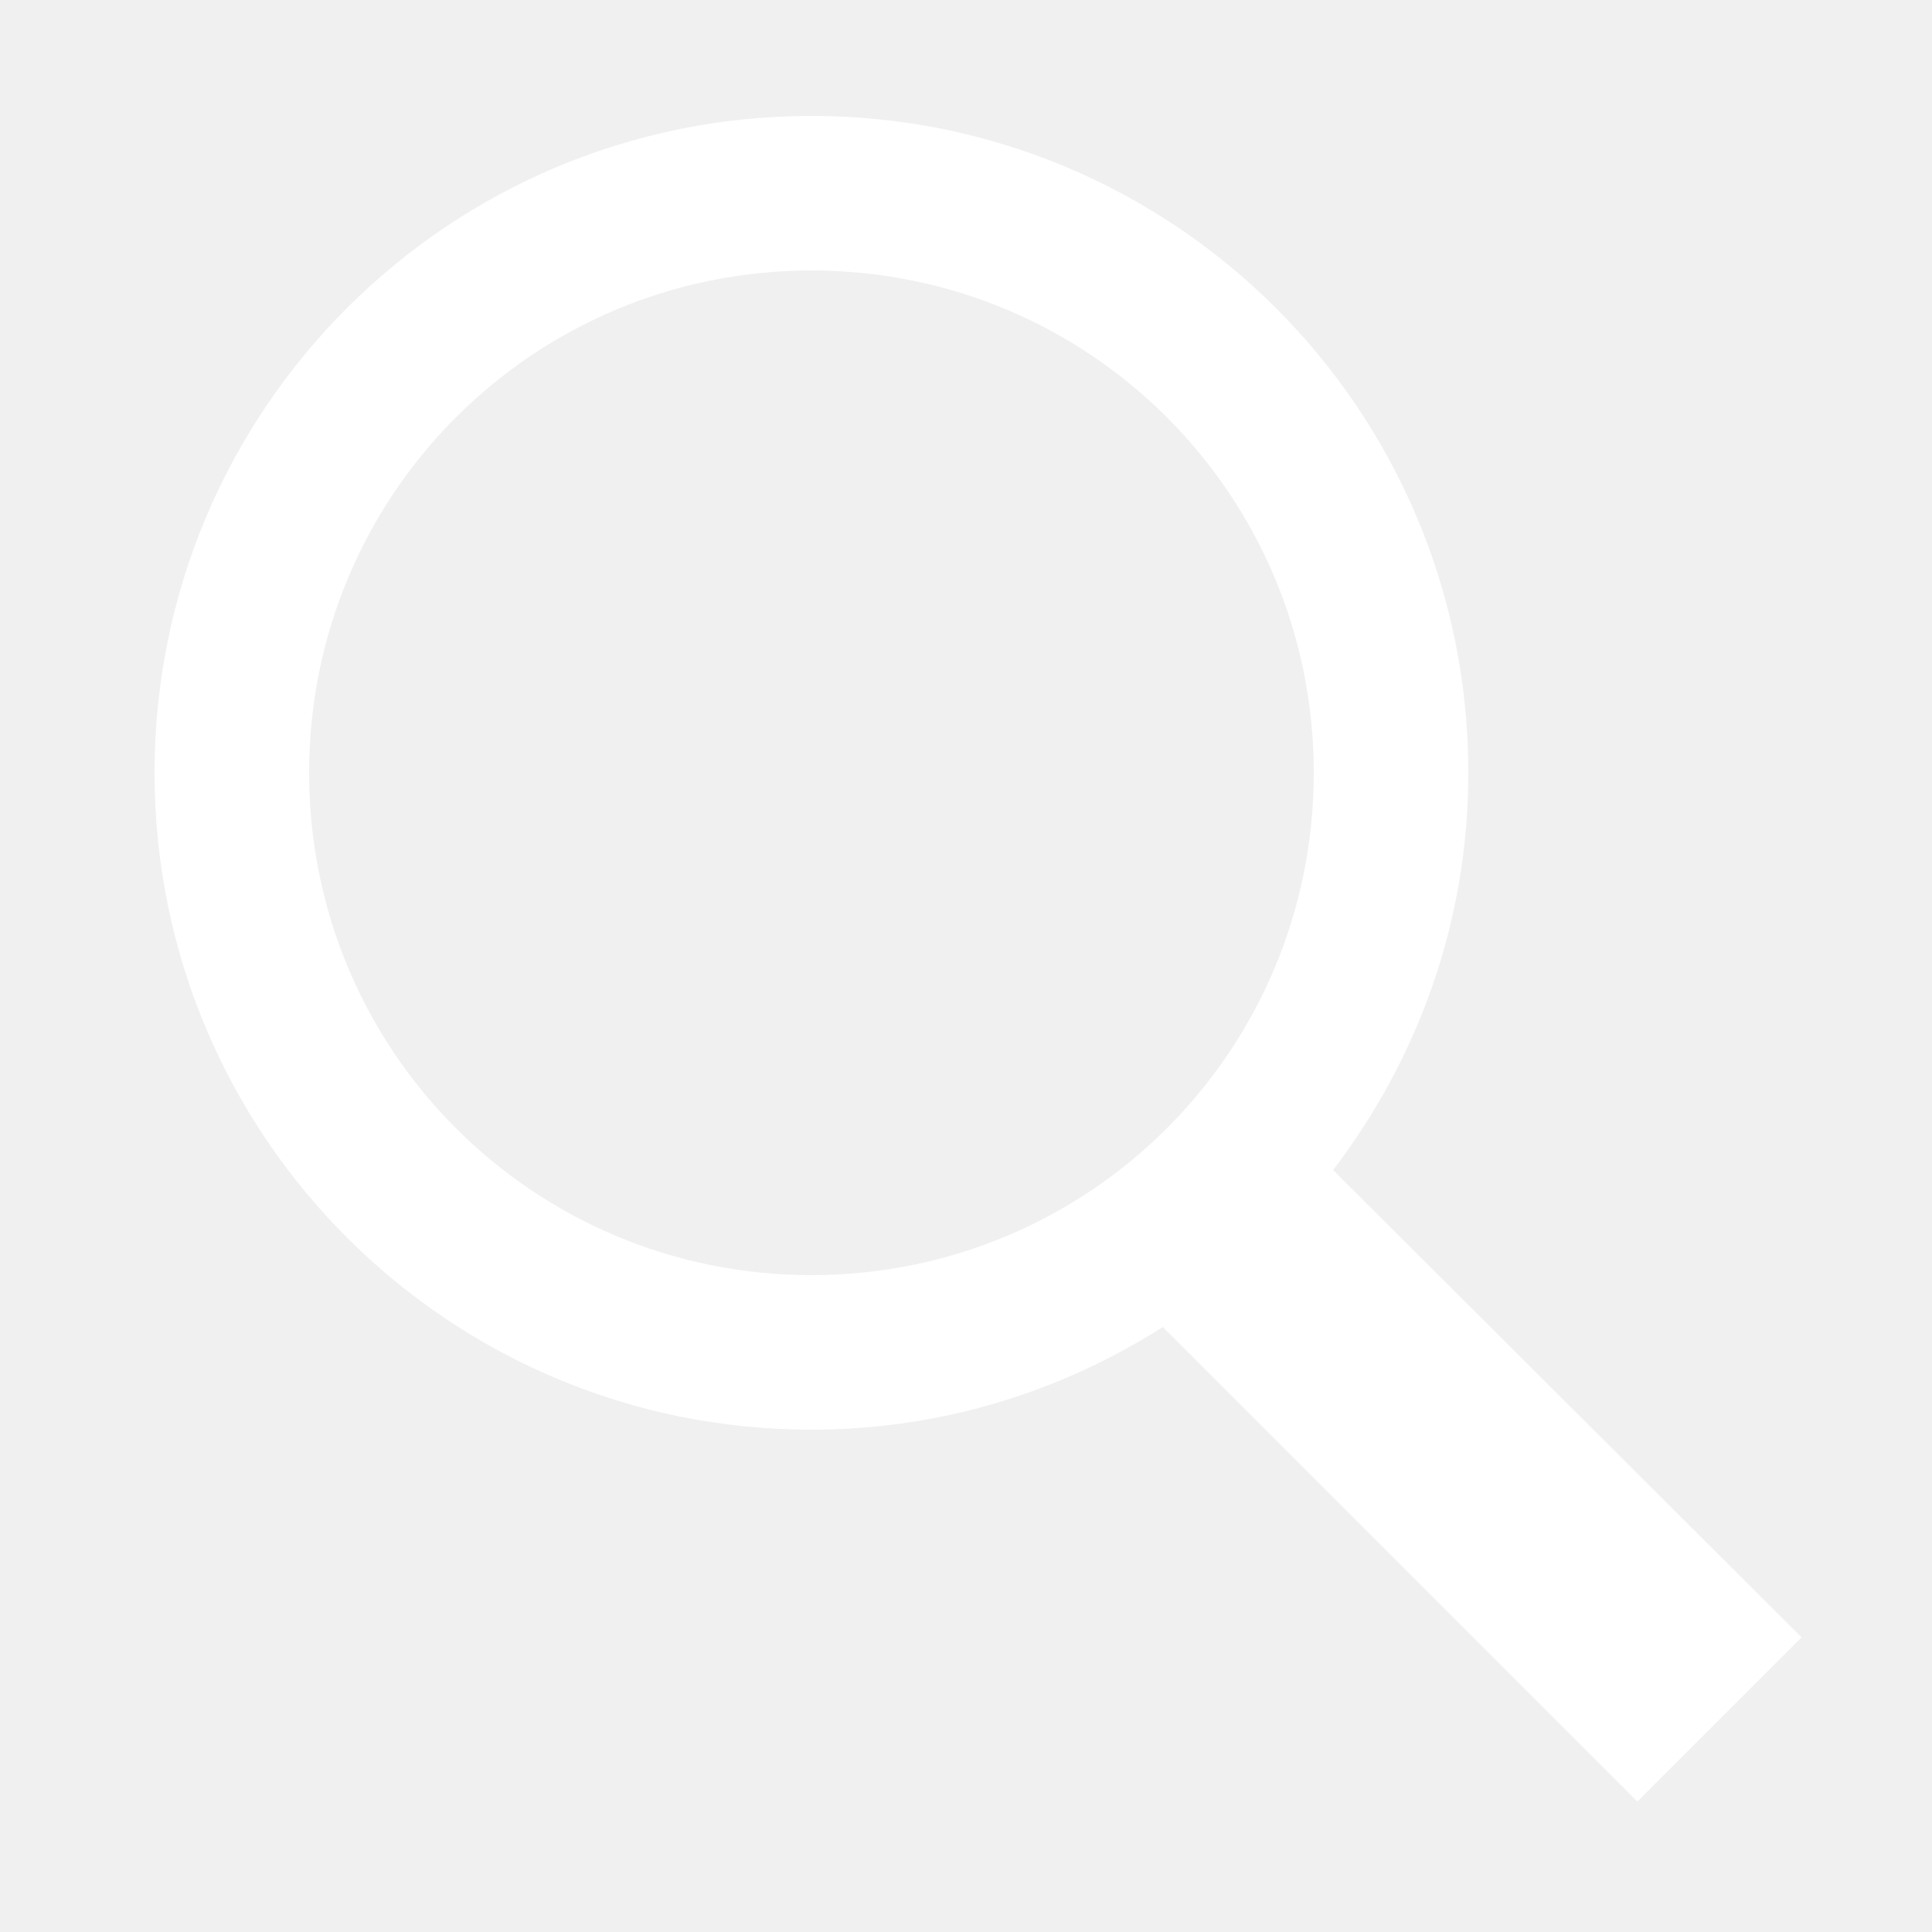
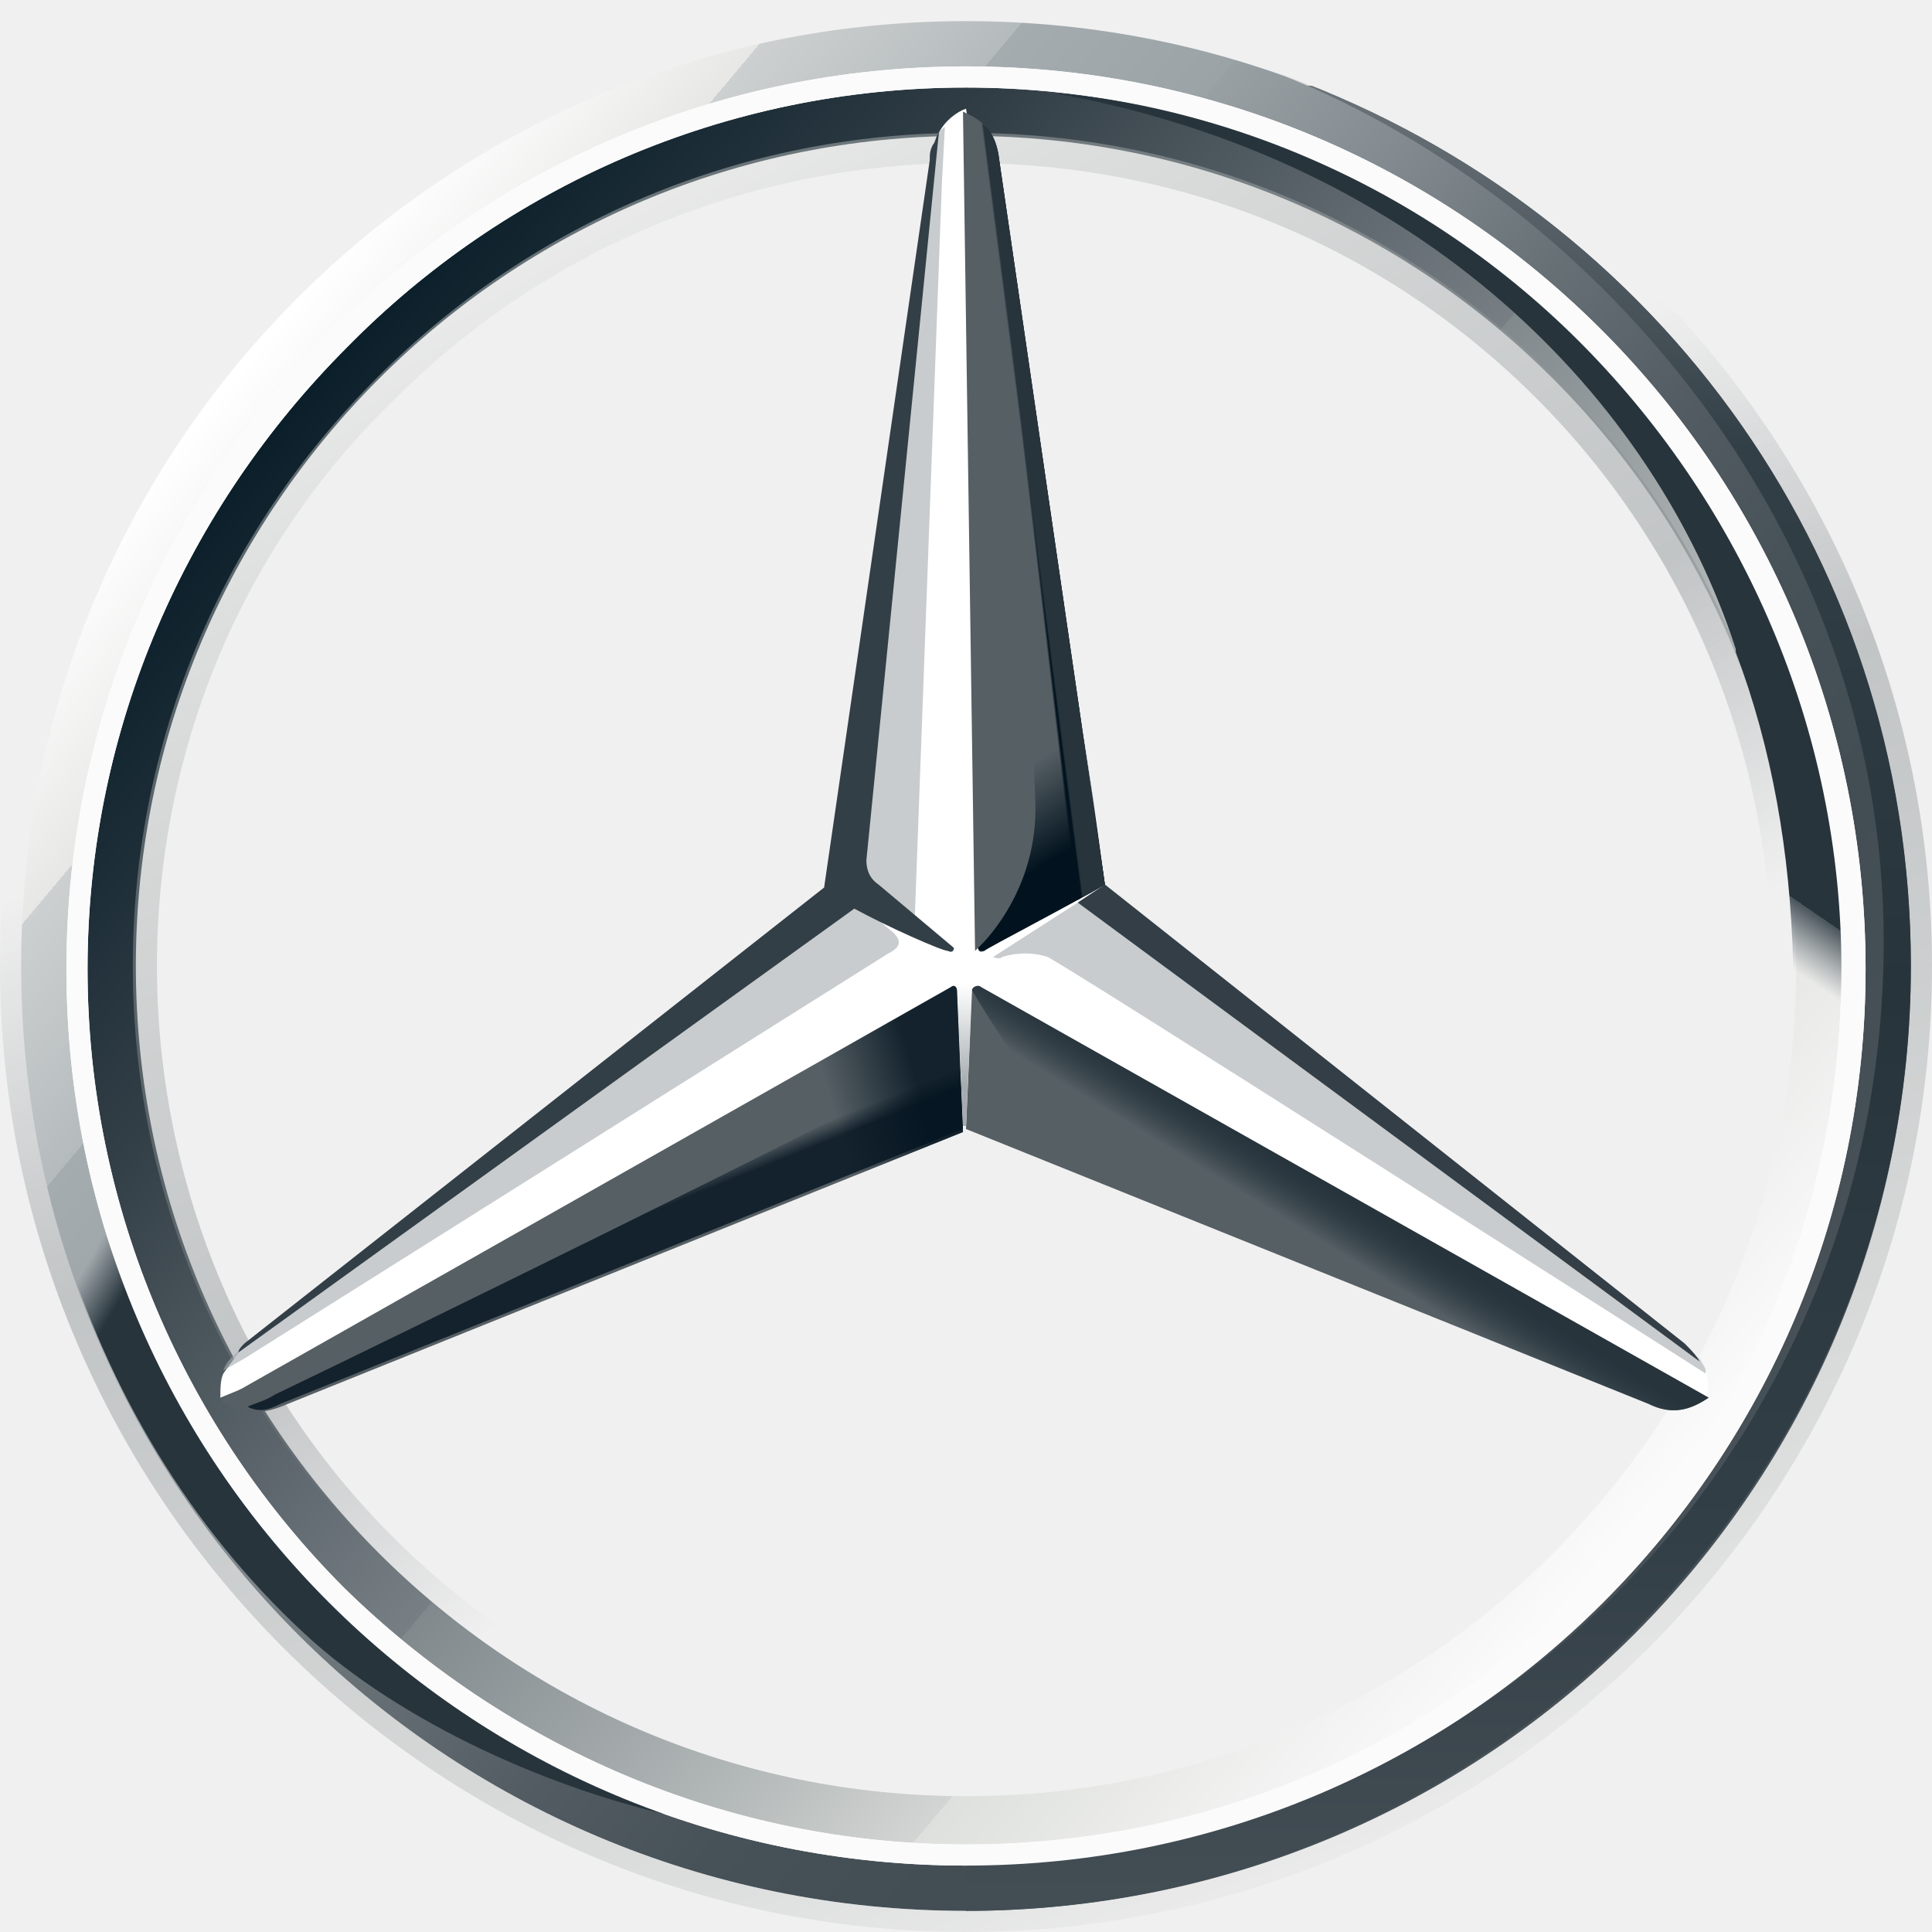
- <svg xmlns="http://www.w3.org/2000/svg" viewBox="0,0,256,256" width="20px" height="20px" fill-rule="nonzero" fill="#ffffff">
-   <g fill="#ffffff" fill-rule="nonzero" stroke="none" stroke-width="0.5" stroke-linecap="butt" stroke-linejoin="miter" stroke-miterlimit="10" stroke-dasharray="" stroke-dashoffset="0" font-family="none" font-weight="none" font-size="none" text-anchor="none" style="mix-blend-mode: normal">
-     <g transform="scale(5.12,5.12)">
-       <path d="M21,3c-9.398,0 -17,7.602 -17,17c0,9.398 7.602,17 17,17c3.355,0 6.461,-0.984 9.094,-2.656l12.281,12.281l4.25,-4.25l-12.125,-12.094c2.18,-2.859 3.5,-6.402 3.5,-10.281c0,-9.398 -7.602,-17 -17,-17zM21,7c7.199,0 13,5.801 13,13c0,7.199 -5.801,13 -13,13c-7.199,0 -13,-5.801 -13,-13c0,-7.199 5.801,-13 13,-13z" />
-     </g>
+ <svg xmlns="http://www.w3.org/2000/svg" width="64" height="64" viewBox="0 0 64 64" class="owc-header__star">
+   <defs>
+     <linearGradient id="a" x1="11.661%" x2="88.339%" y1="17.891%" y2="82.109%">
+       <stop offset="0%" stop-color="#FFF" />
+       <stop offset="10%" stop-color="#E7E8E6" />
+       <stop offset="10%" stop-color="#CDD0D0" />
+       <stop offset="20%" stop-color="#B5BBBD" />
+       <stop offset="20%" stop-color="#A5ACAF" />
+       <stop offset="30%" stop-color="#9BA3A7" />
+       <stop offset="30%" stop-color="#98A0A4" />
+       <stop offset="40%" stop-color="#828A8F" />
+       <stop offset="50%" stop-color="#667075" />
+       <stop offset="60%" stop-color="#535C63" />
+       <stop offset="70%" stop-color="#475158" />
+       <stop offset="80%" stop-color="#434D54" />
+       <stop offset="100%" stop-color="#475157" />
+     </linearGradient>
+     <linearGradient id="b" x1="11.735%" x2="88.265%" y1="17.857%" y2="82.143%">
+       <stop offset="0%" stop-color="#0B1F2A" />
+       <stop offset="20%" stop-color="#333F47" />
+       <stop offset="50%" stop-color="#777F84" />
+       <stop offset="50%" stop-color="#81898D" />
+       <stop offset="70%" stop-color="#B3B8B8" />
+       <stop offset="80%" stop-color="#D2D5D3" />
+       <stop offset="80%" stop-color="#DEE0DD" />
+       <stop offset="100%" stop-color="#FBFBFB" />
+     </linearGradient>
+     <linearGradient id="c" x1="67.145%" x2="32.926%" y1="97.042%" y2="2.98%">
+       <stop offset="0%" stop-color="#E1E3E1" />
+       <stop offset="10%" stop-color="#C1C5C4" />
+       <stop offset="30%" stop-color="#9BA1A2" />
+       <stop offset="50%" stop-color="#7D8487" />
+       <stop offset="70%" stop-color="#687074" stop-opacity="0" />
+       <stop offset="80%" stop-color="#5B6469" stop-opacity="0" />
+       <stop offset="100%" stop-color="#576065" stop-opacity="0" />
+     </linearGradient>
+     <linearGradient id="d" x1="25%" x2="75%" y1="6.703%" y2="93.297%">
+       <stop offset="0%" stop-color="#E1E3E1" />
+       <stop offset="10%" stop-color="#C1C5C4" />
+       <stop offset="30%" stop-color="#9BA1A2" />
+       <stop offset="50%" stop-color="#7D8487" />
+       <stop offset="70%" stop-color="#687074" stop-opacity="0" />
+       <stop offset="80%" stop-color="#5B6469" stop-opacity="0" />
+       <stop offset="100%" stop-color="#576065" stop-opacity="0" />
+     </linearGradient>
+     <linearGradient id="e" x1="50.41%" x2="43.443%" y1="49.319%" y2="55.931%">
+       <stop offset="0%" stop-color="#27343C" />
+       <stop offset="100%" stop-color="#00111E" stop-opacity="0" />
+     </linearGradient>
+     <linearGradient id="f" x1="52.917%" x2="51.315%" y1="91.144%" y2="74.539%">
+       <stop offset="10%" stop-color="#02131F" />
+       <stop offset="90%" stop-color="#02131F" stop-opacity="0" />
+     </linearGradient>
+     <linearGradient id="g" x1="100.407%" x2="83.333%" y1="42.264%" y2="45.063%">
+       <stop offset="20%" stop-color="#02131F" />
+       <stop offset="90%" stop-color="#02131F" stop-opacity="0" />
+     </linearGradient>
+     <linearGradient id="h" x1="53.165%" x2="50.633%" y1="54.992%" y2="51.331%">
+       <stop offset="0%" stop-color="#02131F" />
+       <stop offset="10%" stop-color="#02131F" />
+       <stop offset="100%" stop-color="#02131F" stop-opacity="0" />
+     </linearGradient>
+     <linearGradient id="i" x1="50.819%" x2="48.756%" y1="48.512%" y2="49.95%">
+       <stop offset="30%" stop-color="#02131F" />
+       <stop offset="30%" stop-color="#02131F" />
+       <stop offset="80%" stop-color="#02131F" stop-opacity="0" />
+     </linearGradient>
+     <linearGradient id="j" x1="50.88%" x2="49.484%" y1="48.153%" y2="49.231%">
+       <stop offset="40%" stop-color="#27343C" />
+       <stop offset="100%" stop-color="#3B474E" stop-opacity="0" />
+     </linearGradient>
+     <linearGradient id="k" x1="33.18%" x2="71.489%" y1="32.01%" y2="71.96%">
+       <stop offset="0%" stop-color="#24303A" stop-opacity="0" />
+       <stop offset="0%" stop-color="#25323B" stop-opacity="0" />
+       <stop offset="10%" stop-color="#27343C" />
+     </linearGradient>
+     <linearGradient id="l" x1="55%" x2="55%" y1="102.109%" y2=".874%">
+       <stop offset="30%" stop-color="#A5ABAF" />
+       <stop offset="100%" stop-color="#A5ABAF" stop-opacity="0" />
+     </linearGradient>
+     <linearGradient id="m" x1="50.16%" x2="50.16%" y1="0%" y2="100%">
+       <stop offset="0%" stop-color="#DEE0DD" />
+       <stop offset="0%" stop-color="#C5C9C7" />
+       <stop offset="0%" stop-color="#9EA4A5" />
+       <stop offset="0%" stop-color="#82898C" />
+       <stop offset="0%" stop-color="#71797D" />
+       <stop offset="0%" stop-color="#6B7378" />
+       <stop offset="20%" stop-color="#333F47" />
+       <stop offset="50%" stop-color="#27343C" />
+       <stop offset="80%" stop-color="#333F47" />
+       <stop offset="100%" stop-color="#434D54" />
+     </linearGradient>
+     <linearGradient id="n" x1="45%" x2="45%" y1="50%" y2="50%">
+       <stop offset="0%" stop-color="#DEE0DD" />
+       <stop offset="0%" stop-color="#C5C9C7" />
+       <stop offset="0%" stop-color="#9EA4A5" />
+       <stop offset="0%" stop-color="#82898C" />
+       <stop offset="0%" stop-color="#71797D" />
+       <stop offset="0%" stop-color="#6B7378" />
+       <stop offset="20%" stop-color="#333F47" />
+       <stop offset="50%" stop-color="#27343C" />
+       <stop offset="80%" stop-color="#333F47" />
+       <stop offset="100%" stop-color="#434D54" />
+     </linearGradient>
+     <linearGradient id="o" x1="64.364%" x2="43.066%" y1="12.225%" y2="60.636%">
+       <stop offset="70%" stop-color="#27343C" />
+       <stop offset="70%" stop-color="#2B373F" />
+       <stop offset="70%" stop-color="#36424A" />
+       <stop offset="70%" stop-color="#49545B" />
+       <stop offset="80%" stop-color="#646D73" stop-opacity="0" />
+       <stop offset="80%" stop-color="#868D92" stop-opacity="0" />
+       <stop offset="80%" stop-color="#B0B5B8" stop-opacity="0" />
+       <stop offset="80%" stop-color="#E1E3E4" stop-opacity="0" />
+       <stop offset="80%" stop-color="#FFF" stop-opacity="0" />
+     </linearGradient>
+   </defs>
+   <g fill="none">
+     <path fill="url(#a)" d="M63.3,32 C63.3,49.3 49.3,63.3 32,63.3 C14.7,63.3 0.7,49.3 0.7,32 C0.7,14.7 14.7,0.7 32,0.7 C49.3,0.7 63.3,14.7 63.3,32 Z M32,2.6 C15.7,2.6 2.6,15.7 2.6,32 C2.6,48.3 15.8,61.4 32,61.4 C48.3,61.4 61.4,48.2 61.4,32 C61.4,15.7 48.3,2.6 32,2.6 Z" />
+     <path fill="url(#b)" d="M32,2.6 C15.7,2.6 2.6,15.7 2.6,32 C2.6,48.3 15.8,61.4 32,61.4 C48.3,61.4 61.4,48.2 61.4,32 C61.4,15.7 48.3,2.6 32,2.6 Z M32,59.5 C16.8,59.5 4.5,47.2 4.5,32 C4.5,16.8 16.8,4.5 32,4.5 C47.2,4.5 59.5,16.8 59.5,32 C59.5,47.2 47.2,59.5 32,59.5 Z" />
+     <path fill="url(#c)" d="M32,63.3 C49.3,63.3 63.3,49.3 63.3,32 C63.3,14.7 49.3,0.7 32,0.7 C14.7,0.7 0.7,14.7 0.7,32 C0.7,49.3 14.7,63.3 32,63.3 L32,63.3 Z M32,0 C49.6,0 64,14.4 64,32 C64,49.6 49.6,64 32,64 C14.4,64 0,49.6 0,32 C0,14.4 14.4,0 32,0 L32,0 Z" opacity=".4" />
+     <path fill="#FFF" d="M2.2,32.1 C2.2,15.7 15.5,2.2 32,2.2 L32,2.2 C48.5,2.2 61.8,15.6 61.8,32.1 L61.8,32.1 C61.8,48.5 48.5,61.8 32,61.8 L32,61.8 C15.5,61.8 2.2,48.5 2.2,32.1 L2.2,32.1 Z M11.5,11.5 C6.2,16.8 2.9,24.1 2.9,32.1 L2.9,32.1 C2.9,40.1 6.2,47.4 11.4,52.6 L11.4,52.6 C16.7,57.8 24,61.1 32,61.1 L32,61.1 C40,61.1 47.3,57.9 52.5,52.6 L52.5,52.6 C57.8,47.4 61,40.1 61,32.1 L61,32.1 C61,24.1 57.7,16.8 52.5,11.5 L52.5,11.5 C47.3,6.2 40,2.9 32,2.9 L32,2.9 C24,2.9 16.7,6.2 11.5,11.5 L11.5,11.5 Z" />
+     <path fill="url(#d)" d="M32,59.6 C24.6,59.6 17.7,56.7 12.5,51.5 C7.3,46.3 4.4,39.4 4.4,32 C4.4,24.6 7.3,17.7 12.5,12.5 C17.7,7.3 24.6,4.4 32,4.4 C39.4,4.4 46.3,7.3 51.5,12.5 C56.7,17.7 59.6,24.6 59.6,32 C59.6,39.4 56.7,46.3 51.5,51.5 C46.3,56.7 39.4,59.6 32,59.6 L32,59.6 Z M32,58.8 C39.1,58.8 45.9,56 50.9,51 C56,45.9 58.7,39.2 58.7,32.1 C58.7,25 55.9,18.2 50.9,13.2 C45.8,8.1 39.1,5.4 32,5.4 C24.9,5.4 18.1,8.2 13.1,13.2 C8,18.1 5.2,24.9 5.2,32 C5.2,39.1 8,45.9 13,50.9 C18.1,56 24.9,58.8 32,58.8 L32,58.8 Z" opacity=".4" />
+     <path fill="#FFF" d="M56.3,45 C55.8,44.6 36.5,29.3 36.5,29.3 L32,3.6 C31.7,3.7 31.3,4 31.1,4.4 L27.9,29.4 L8,44.7 C8,44.7 7.6,45.2 7.4,45.5 C7.3,45.7 7.3,46 7.3,46.3 C7.3,46.3 7.3,46.3 7.3,46.3 L31.9,36.2 L56.5,46.3 C56.5,46.3 56.5,46.3 56.5,46.3 C56.7,45.8 56.5,45.3 56.3,45 Z" />
+     <path fill="#565F64" d="M32.2,32.8 L32,37.4 L54.6,46.5 C55.4,46.9 56,46.7 56.6,46.3 L32.5,32.7 C32.4,32.6 32.2,32.7 32.2,32.8 Z" />
+     <path fill="url(#e)" d="M32.2,32.8 C32.2,32.8 33.5,35.1 35,36.7 C37.1,39 39.9,40.6 39.9,40.6 L54.6,46.5 C55.4,46.9 56,46.7 56.6,46.3 L32.5,32.7 C32.4,32.6 32.2,32.7 32.2,32.8 Z" />
+     <path fill="#A4AAAE" fill-opacity=".6" d="M56.5,45.4 C56.5,45.3 56.4,45.2 56.3,45 L35.7,29.9 L32.9,31.7 C32.9,31.7 33.1,31.8 33.2,31.7 C33.5,31.6 34.1,31.5 34.7,31.7 C35.2,31.9 56.5,45.5 56.5,45.5 C56.5,45.5 56.5,45.5 56.5,45.4 Z" />
+     <path fill="#333E46" d="M55.8,44.5 L36.6,29.3 L36.6,29.3 L35.7,29.9 L56.3,45.1 C56.2,44.9 56,44.7 55.8,44.5 Z" />
+     <path fill="#565F64" d="M32.5,31.3 C32.4,31.4 32.4,31.4 32.4,31.4 C32.4,31.4 32.4,31.6 32.6,31.5 C32.7,31.4 35.6,29.9 36.6,29.3 L33.1,5.3 C33,4.4 32.6,4 31.9,3.7 L32.3,31.5 L32.5,31.3 Z" />
+     <path fill="#A4AAAE" fill-opacity=".6" d="M30.8 5.3 30.8 6.6 28.6 28.7C28.6 29 28.7 29.3 29 29.5L30.3 30.5 31.2 6.1 31.3 4.2C31 4.4 30.9 4.8 30.8 5.3ZM29.6 30.9 28.4 29.9 8.1 44.6C8.1 44.6 7.5 45 7.4 45.4L7.4 45.4C7.4 45.4 7.4 45.4 7.4 45.4L7.4 45.4 8.1 45 8.1 45 29.4 31.6C29.8 31.4 29.9 31.2 29.6 30.9Z" />
+     <path fill="#565F64" d="M31.7,32.8 C31.7,32.7 31.6,32.6 31.5,32.7 L7.3,46.4 C7.9,46.8 8.5,46.9 9.3,46.6 L31.9,37.5 L31.7,32.8 Z" />
+     <path fill="url(#f)" d="M32.4,31.4 L32.5,31.3 C32.4,31.4 32.4,31.4 32.4,31.4 L32.4,31.4 C32.4,31.4 32.4,31.5 32.5,31.5 C32.5,31.5 32.6,31.5 32.6,31.5 C32.7,31.4 35.6,29.9 36.6,29.3 L36.2,26.4 L36.2,26.4 L33.1,5.3 C33.1,4.9 33,4.6 32.8,4.4 C32.8,4.4 34.3,24.6 34.3,26.8 C34.3,29.7 32.4,31.4 32.4,31.4 Z" />
+     <path fill="url(#g)" fill-opacity=".8" d="M31.7,32.8 C31.7,32.7 31.6,32.6 31.5,32.7 L7.3,46.4 C7.9,46.8 8.5,46.9 9.3,46.6 L31.9,37.5 L31.7,32.8 Z" />
+     <path fill="url(#h)" d="M9.3,46.5 L31.9,37.4 L31.7,33 C31.3,34.2 30.6,35.5 28.7,36.5 C28.7,36.5 28.7,36.5 28.7,36.5 C27.3,37.3 13.9,43.9 9.1,46.2 C8.8,46.4 8.4,46.5 8.2,46.6 C8.6,46.8 8.9,46.7 9.3,46.5 Z" opacity=".8" />
+     <path fill="url(#i)" d="M32.5,31.3 C32.4,31.4 32.4,31.4 32.4,31.4 C32.4,31.4 32.4,31.6 32.6,31.5 C32.7,31.4 35.6,29.9 36.6,29.3 L33.1,5.3 C33,4.4 32.6,4 31.9,3.7 L32.3,31.5 L32.5,31.3 Z" />
+     <path fill="url(#j)" d="M32.5,31.3 C32.4,31.4 32.4,31.4 32.4,31.4 C32.4,31.4 32.4,31.6 32.6,31.5 C32.7,31.4 35.6,29.9 36.6,29.3 L33.1,5.3 C33,4.4 32.6,4 31.9,3.7 L32.3,31.5 L32.5,31.3 Z" />
+     <path fill="url(#k)" d="M5.1,44.4 C4.4,42.8 0.4,35 4.8,20 L3.1,20 C2.2,23 1.5,24.8 1.1,27.5 C1.1,27.5 0.9,28.5 0.8,29.6 C0.7,30.7 0.7,31.3 0.7,32 C0.7,38 2.2,41.5 2.2,41.5 C3.8,46.5 6.6,51 10.4,54.4 C13.7,57.3 18.8,59.5 23,60.3 C22.3,60.2 10.3,55.1 5.1,44.4 Z" />
+     <path fill="url(#l)" d="M32.4,32.6 L31.5,32.6 L31.5,32.6 C31.6,32.6 31.7,32.6 31.7,32.7 L31.9,37.3 L31.9,37.3 L32,37.3 L32.2,32.7 C32.2,32.6 32.3,32.5 32.4,32.6 L32.4,32.6 L32.4,32.6 Z" />
+     <path fill="url(#m)" d="M42,2.3 C52.5,6.3 62.4,17.3 62.4,31.2 C62.4,48 49,61.7 32,61.7 L32,63.3 C49,63.3 63.3,49.3 63.3,32 C63.3,18.2 54.5,6.6 42,2.3 Z" />
+     <path fill="url(#n)" d="M32.3,0.7 C32.2,0.7 32.1,0.7 32,0.7 C32.1,0.7 32.2,0.7 32.3,0.7 C32.3,0.7 32.3,0.7 32.3,0.7 Z" />
+     <path fill="url(#o)" d="M58.8,20.2 C51.8,4.1 36,3.2 35.1,3.1 C35.1,3.1 35.1,3.1 35,3.1 L35,3.1 C47.1,5.3 54.8,13.2 57.5,21.5 C57.5,21.5 57.5,21.6 57.5,21.6 C58.7,24.8 59.3,28.2 59.4,31.9 C59.5,35.4 58.7,39.3 57.2,42.9 C57.1,43.4 57,44 56.9,44 L58.5,44 C63.3,35 61.2,25.9 58.8,20.2 Z" />
+     <path fill="#FBFBFB" d="M2.2,32.1 C2.2,15.7 15.5,2.2 32,2.2 L32,2.2 C48.5,2.2 61.8,15.6 61.8,32.1 L61.8,32.1 C61.8,48.5 48.5,61.8 32,61.8 L32,61.8 C15.5,61.8 2.2,48.5 2.2,32.1 L2.2,32.1 Z M11.5,11.5 C6.2,16.8 2.9,24.1 2.9,32.1 L2.9,32.1 C2.9,40.1 6.2,47.4 11.4,52.6 L11.4,52.6 C16.7,57.8 24,61.1 32,61.1 L32,61.1 C40,61.1 47.3,57.9 52.5,52.6 L52.5,52.6 C57.8,47.4 61,40.1 61,32.1 L61,32.1 C61,24.1 57.7,16.8 52.5,11.5 L52.5,11.5 C47.3,6.2 40,2.9 32,2.9 L32,2.9 C24,2.9 16.7,6.2 11.5,11.5 L11.5,11.5 Z" />
+     <path fill="#333F47" d="M7.9,44.8 L7.9,44.8 L28.3,30.1 C29.4,30.7 31.2,31.5 31.4,31.5 C31.6,31.6 31.6,31.4 31.6,31.4 L29.1,29.3 C28.8,29.1 28.7,28.8 28.7,28.5 L31.1,4.4 C31,4.5 31,4.7 30.9,4.8 C30.8,5 30.8,5.1 30.8,5.3 L27.3,29.4 L8.1,44.5 C8,44.6 7.9,44.7 7.9,44.8 Z" />
  </g>
</svg>
